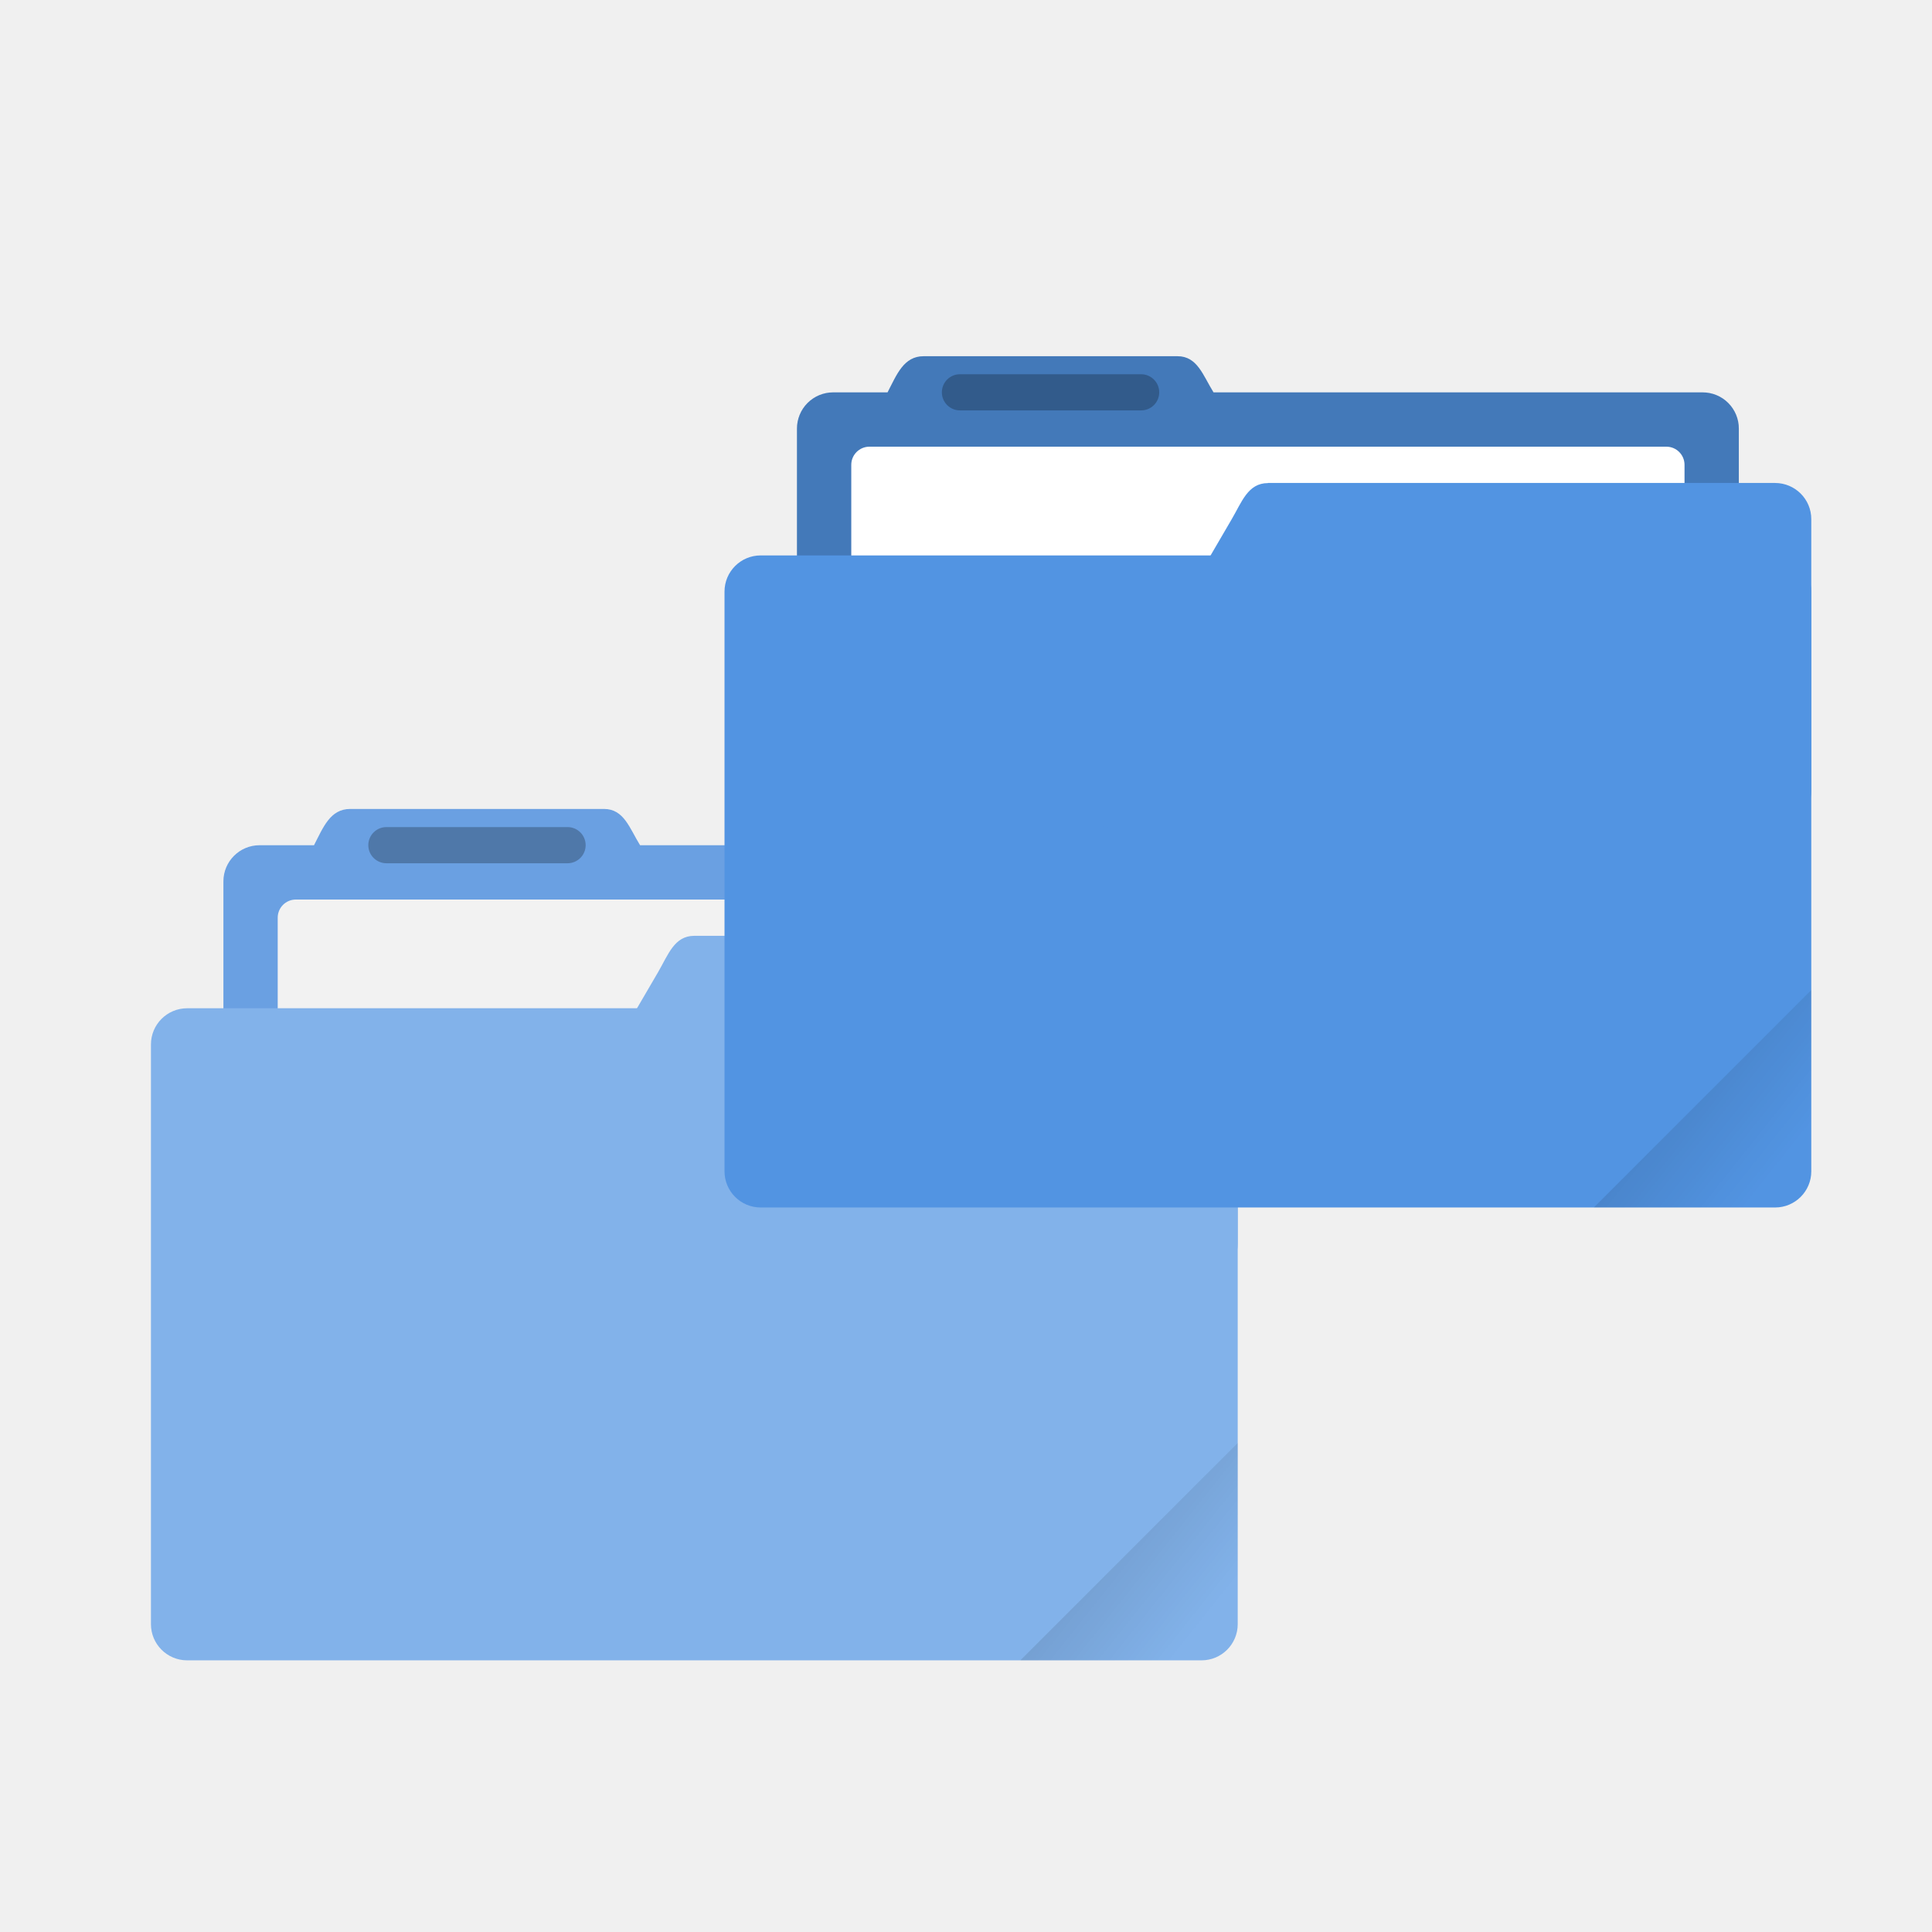
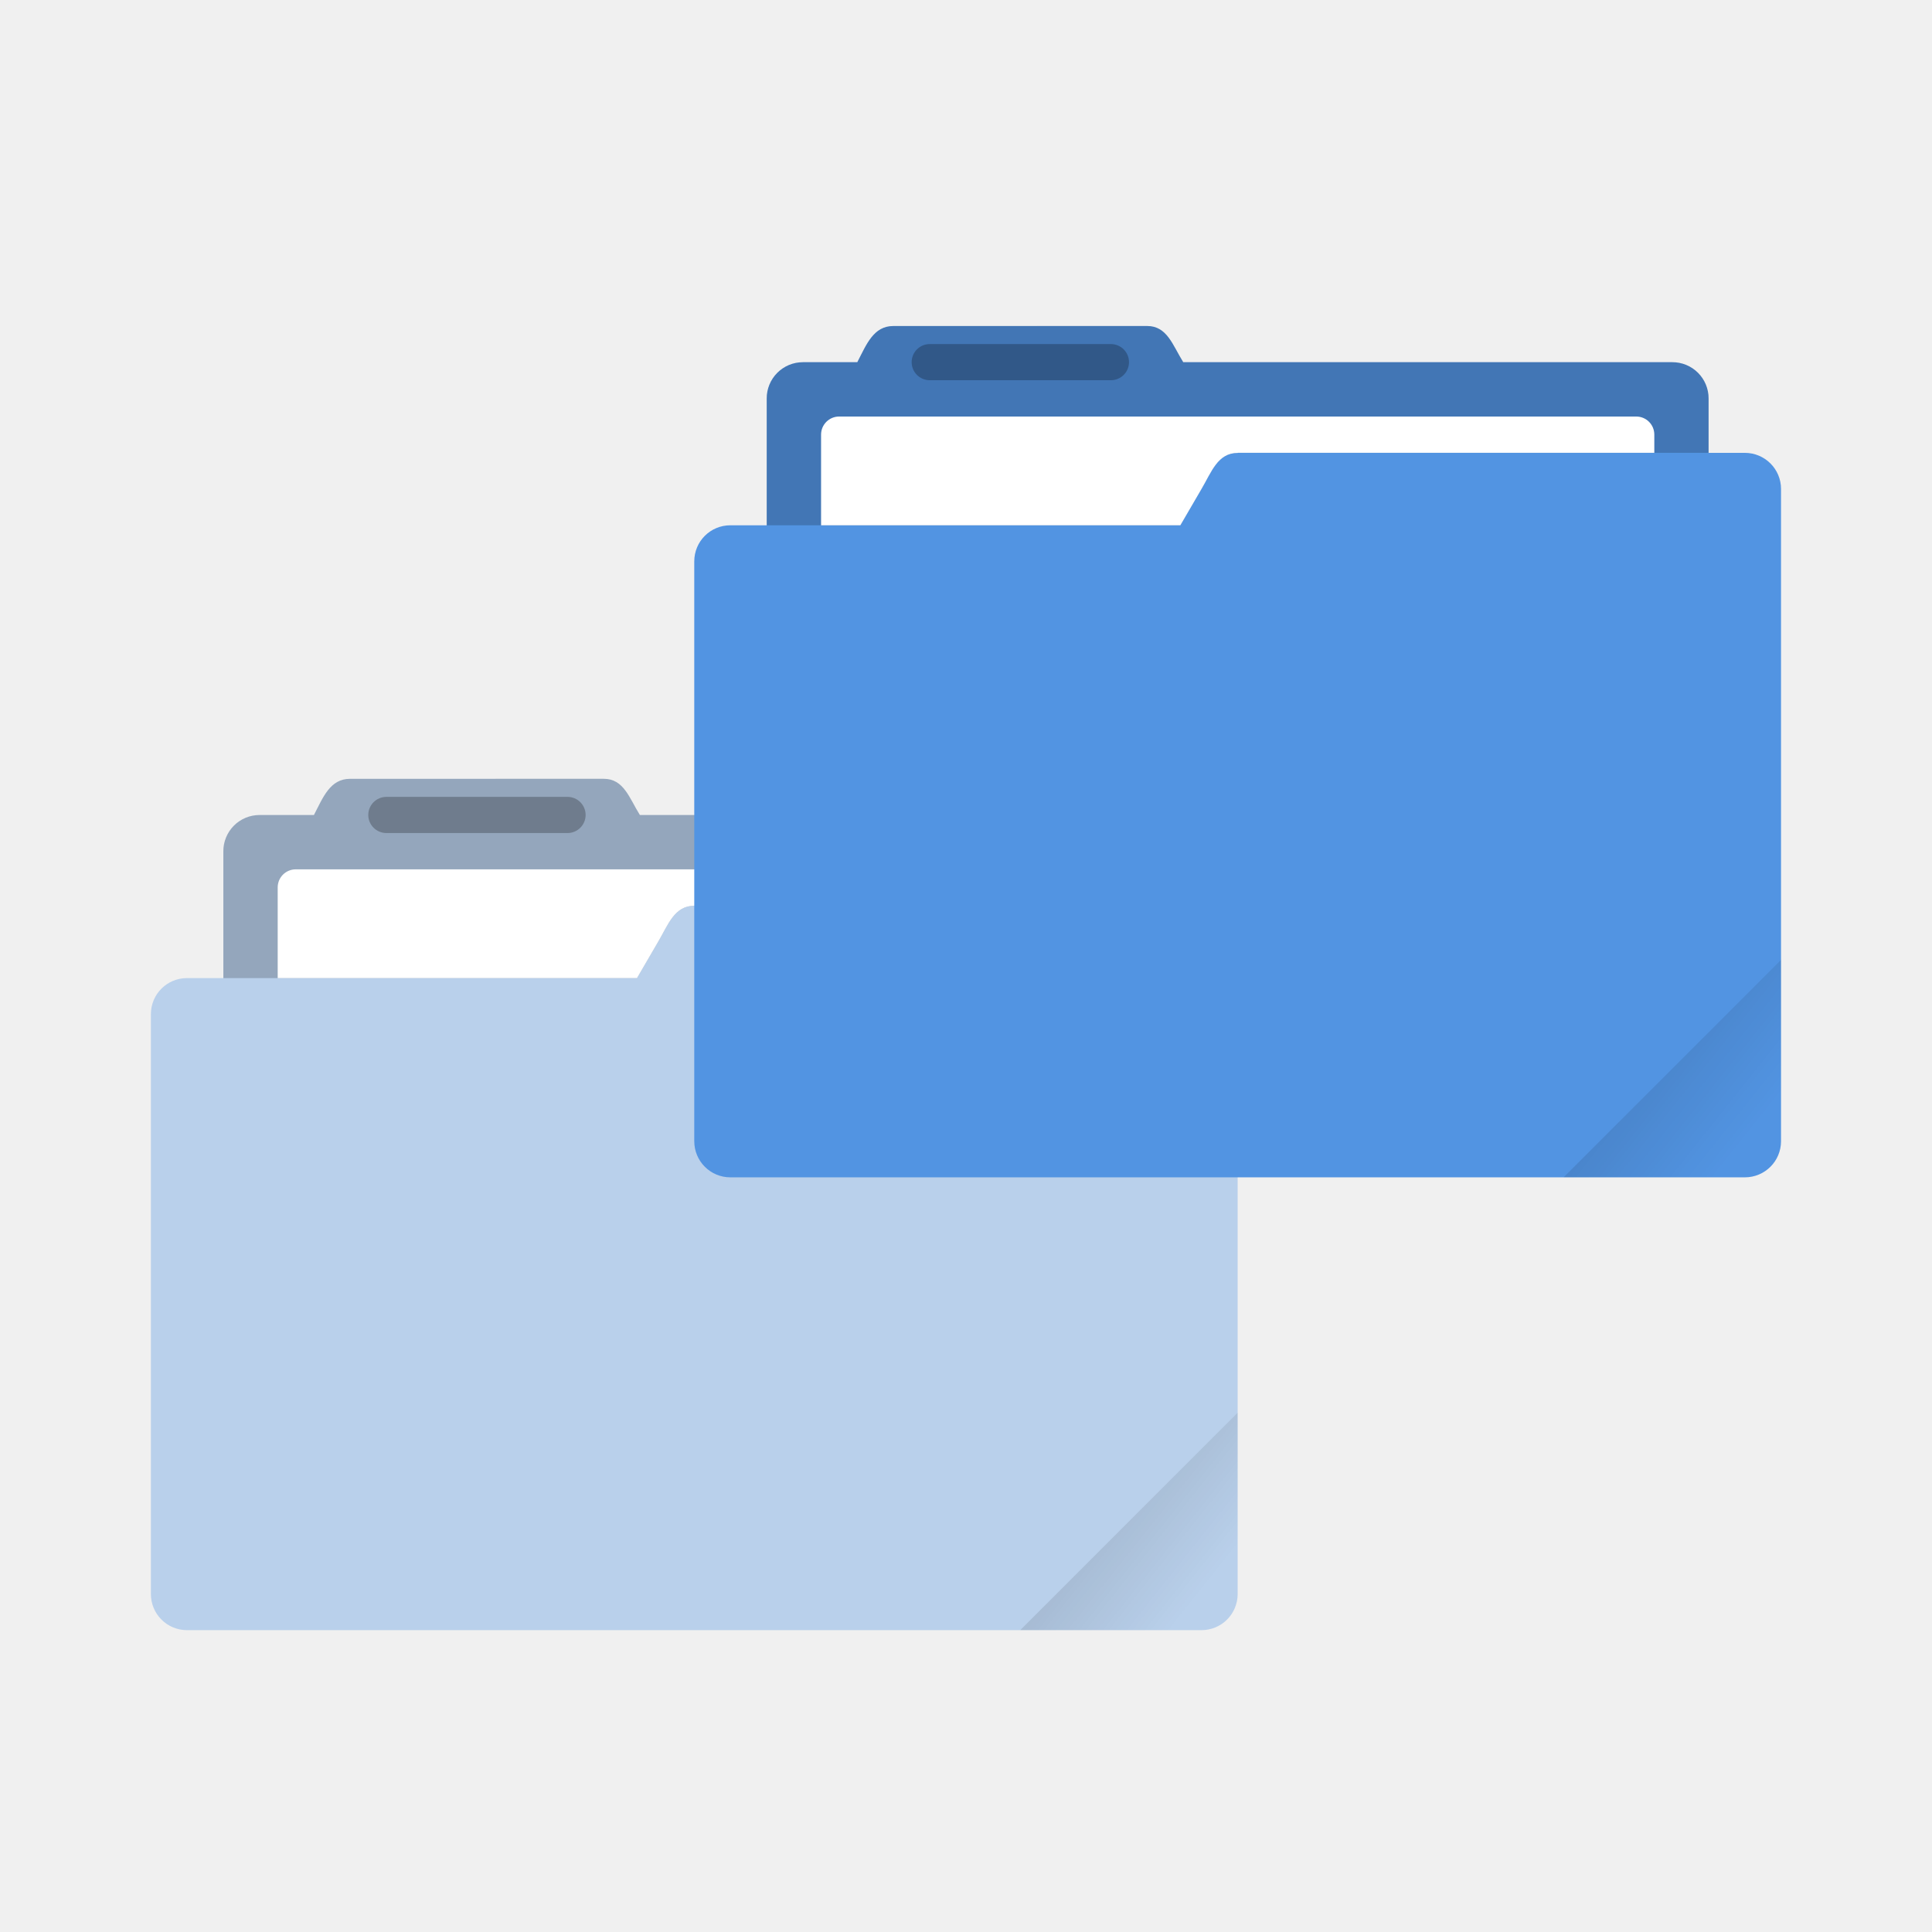
- <svg xmlns="http://www.w3.org/2000/svg" xmlns:xlink="http://www.w3.org/1999/xlink" width="64" height="64" version="1.1" viewBox="0 0 16.933 16.933">
+ <svg xmlns="http://www.w3.org/2000/svg" xmlns:xlink="http://www.w3.org/1999/xlink" width="64" height="64" version="1.1" viewBox="0 0 64 64">
  <defs>
    <linearGradient id="a">
      <stop offset="0" />
      <stop stop-opacity="0" offset="1" />
    </linearGradient>
-     <linearGradient id="c" x1="-197.1" x2="-196.91" y1="217.68" y2="219.36" gradientTransform="matrix(1.6035 -1.6035 1.6035 1.6035 3.8025 -613.72)" gradientUnits="userSpaceOnUse" xlink:href="#a" />
-     <linearGradient id="d" x1="-197.1" x2="-196.91" y1="217.68" y2="219.36" gradientTransform="matrix(1.6035 -1.6035 1.6035 1.6035 22.8 -628.73)" gradientUnits="userSpaceOnUse" xlink:href="#a" />
+     <linearGradient id="d" x1="-197.1" x2="-196.91" y1="217.68" y2="219.36" gradientTransform="matrix(1.6326,-1.6326,1.6326,1.6326,22.123,-642.16)" gradientUnits="userSpaceOnUse" xlink:href="#a" />
  </defs>
-   <path d="m3.07 7.09c-0.177 0-0.237 0.162-0.318 0.318h-0.477a0.317 0.317 0 0 0-0.317 0.317v3.175c0 0.176 0.142 0.318 0.317 0.318h7.62a0.317 0.317 0 0 0 0.318-0.318v-3.175a0.317 0.317 0 0 0-0.318-0.317h-4.285c-0.093-0.15-0.141-0.318-0.317-0.318z" fill="#6aa0e2" style="paint-order:markers stroke fill" />
-   <rect x="2.434" y="7.884" width="7.303" height="3.016" ry=".159" fill="#f2f2f2" style="paint-order:markers stroke fill" />
-   <rect x="1.323" y="8.837" width="9.525" height="5.715" ry=".317" fill="#82b2ea" style="paint-order:markers stroke fill" />
-   <path d="m6.085 8.202h4.445c0.176 0 0.318 0.141 0.318 0.317v2.381a0.317 0.317 0 0 1-0.318 0.318h-5.834c-0.176 0-0.406-0.166-0.317-0.318l1.389-2.38c0.089-0.153 0.142-0.318 0.317-0.318z" fill="#82b2ea" style="paint-order:markers stroke fill" />
-   <rect x="3.228" y="7.249" width="1.905" height=".317" ry=".159" opacity=".25" style="paint-order:stroke markers fill" />
-   <path transform="scale(.26458)" d="m41.002 47.799-7.201 7.201h6.002c0.665 0 1.199-0.537 1.199-1.201v-6z" fill="url(#c)" opacity=".1" stroke-width="2.268" style="paint-order:stroke markers fill" />
-   <path d="m8.096 3.122c-0.176 0-0.236 0.161-0.317 0.317h-0.477a0.317 0.317 0 0 0-0.317 0.318v3.175c0 0.176 0.142 0.317 0.317 0.317h7.62a0.317 0.317 0 0 0 0.318-0.317v-3.175a0.317 0.317 0 0 0-0.318-0.318h-4.286c-0.093-0.149-0.141-0.317-0.317-0.317z" fill="#5294e2" style="paint-order:markers stroke fill" />
-   <path d="m8.096 3.122c-0.176 0-0.236 0.161-0.317 0.317h-0.477a0.317 0.317 0 0 0-0.317 0.318v3.175c0 0.176 0.142 0.317 0.317 0.317h7.62a0.317 0.317 0 0 0 0.318-0.317v-3.175a0.317 0.317 0 0 0-0.318-0.318h-4.286c-0.093-0.149-0.141-0.317-0.317-0.317z" opacity=".18" style="paint-order:markers stroke fill" />
-   <rect x="7.461" y="3.915" width="7.303" height="3.016" ry=".159" fill="#fff" style="paint-order:markers stroke fill" />
-   <rect x="6.35" y="4.868" width="9.525" height="5.715" ry=".317" fill="#5294e2" style="paint-order:markers stroke fill" />
-   <path d="m11.113 4.233h4.444c0.176 0 0.318 0.142 0.318 0.317v2.383a0.317 0.317 0 0 1-0.318 0.317h-5.834c-0.175 0-0.406-0.165-0.317-0.317l1.389-2.382c0.089-0.151 0.142-0.317 0.318-0.317z" fill="#5294e2" style="paint-order:markers stroke fill" />
-   <rect x="8.255" y="3.28" width="1.905" height=".317" ry=".159" opacity=".25" style="paint-order:stroke markers fill" />
-   <path transform="scale(.26458)" d="m60 32.797-7.201 7.201h6.002c0.665 0 1.199-0.537 1.199-1.201v-6z" fill="url(#d)" opacity=".1" stroke-width="2.268" style="paint-order:stroke markers fill" />
+   <g transform="matrix(.98215 0 0 .98215 -17.929 15.972)">
+     <path fill="#5294e2" transform="translate(0 -.28092)" d="m30.064 10.287c-0.677 0-0.909 0.62-1.221 1.221h-1.836a1.22 1.22 0 0 0-1.219 1.225v4.275h-1.225c-0.676 0-1.219 0.543-1.219 1.219v19.553c0 0.676 0.543 1.221 1.219 1.221h34.215c0.676 0 1.221-0.545 1.221-1.221v-21.996c0-0.673-0.545-1.219-1.223-1.219h-1.221v-1.832a1.22 1.22 0 0 0-1.225-1.225h-16.494c-0.358-0.573-0.541-1.221-1.219-1.221z" opacity=".35" />
+     <path d="m30.064 10.006c-0.677 0-0.909 0.62-1.221 1.221h-1.836a1.22 1.22 0 0 0-1.219 1.225v4.275h13.951l0.711-1.221c0.343-0.581 0.547-1.219 1.225-1.219v-0.004h15.881v-1.832a1.22 1.22 0 0 0-1.225-1.225h-16.494c-0.358-0.573-0.541-1.221-1.219-1.221z" fill="#000000" opacity=".2" />
+     <path transform="translate(0 -.28092)" d="m28.232 13.34c-0.339 0-0.611 0.272-0.611 0.611v3.057h12.119l0.711-1.221c0.343-0.581 0.547-1.219 1.225-1.219v-0.004h14.049v-0.613c0-0.339-0.272-0.611-0.611-0.611z" fill="#ffffff" />
+     <rect x="30.676" y="10.615" width="7.331" height="1.22" ry=".612" opacity=".25" stroke-width="3.848" style="paint-order:stroke markers fill" />
+     <path d="m59.999 31.386-7.332 7.332h6.111c0.677 0 1.221-0.546 1.221-1.223z" fill="url(#d)" opacity=".1" />
+   </g>
+   <g transform="matrix(.98215 0 0 .98215 .071029 .97207)">
+     <path fill="#5294e2" transform="translate(0 -.28092)" d="m30.064 10.287c-0.677 0-0.909 0.62-1.221 1.221h-1.836a1.22 1.22 0 0 0-1.219 1.225v4.275h-1.225c-0.676 0-1.219 0.543-1.219 1.219v19.553c0 0.676 0.543 1.221 1.219 1.221h34.215c0.676 0 1.221-0.545 1.221-1.221v-21.996c0-0.673-0.545-1.219-1.223-1.219h-1.221v-1.832a1.22 1.22 0 0 0-1.225-1.225h-16.494c-0.358-0.573-0.541-1.221-1.219-1.221z" />
+     <path d="m30.064 10.006c-0.677 0-0.909 0.62-1.221 1.221h-1.836a1.22 1.22 0 0 0-1.219 1.225v4.275h13.951l0.711-1.221c0.343-0.581 0.547-1.219 1.225-1.219v-0.004h15.881v-1.832a1.22 1.22 0 0 0-1.225-1.225h-16.494c-0.358-0.573-0.541-1.221-1.219-1.221z" fill="#000000" opacity=".2" />
+     <path transform="translate(0 -.28092)" d="m28.232 13.34c-0.339 0-0.611 0.272-0.611 0.611v3.057h12.119l0.711-1.221c0.343-0.581 0.547-1.219 1.225-1.219v-0.004h14.049v-0.613c0-0.339-0.272-0.611-0.611-0.611z" fill="#ffffff" />
+     <rect x="30.676" y="10.615" width="7.331" height="1.22" ry=".612" opacity=".25" />
+     <path d="m59.999 31.386-7.332 7.332h6.111c0.677 0 1.221-0.546 1.221-1.223z" fill="url(#d)" opacity=".1" />
+   </g>
</svg>
